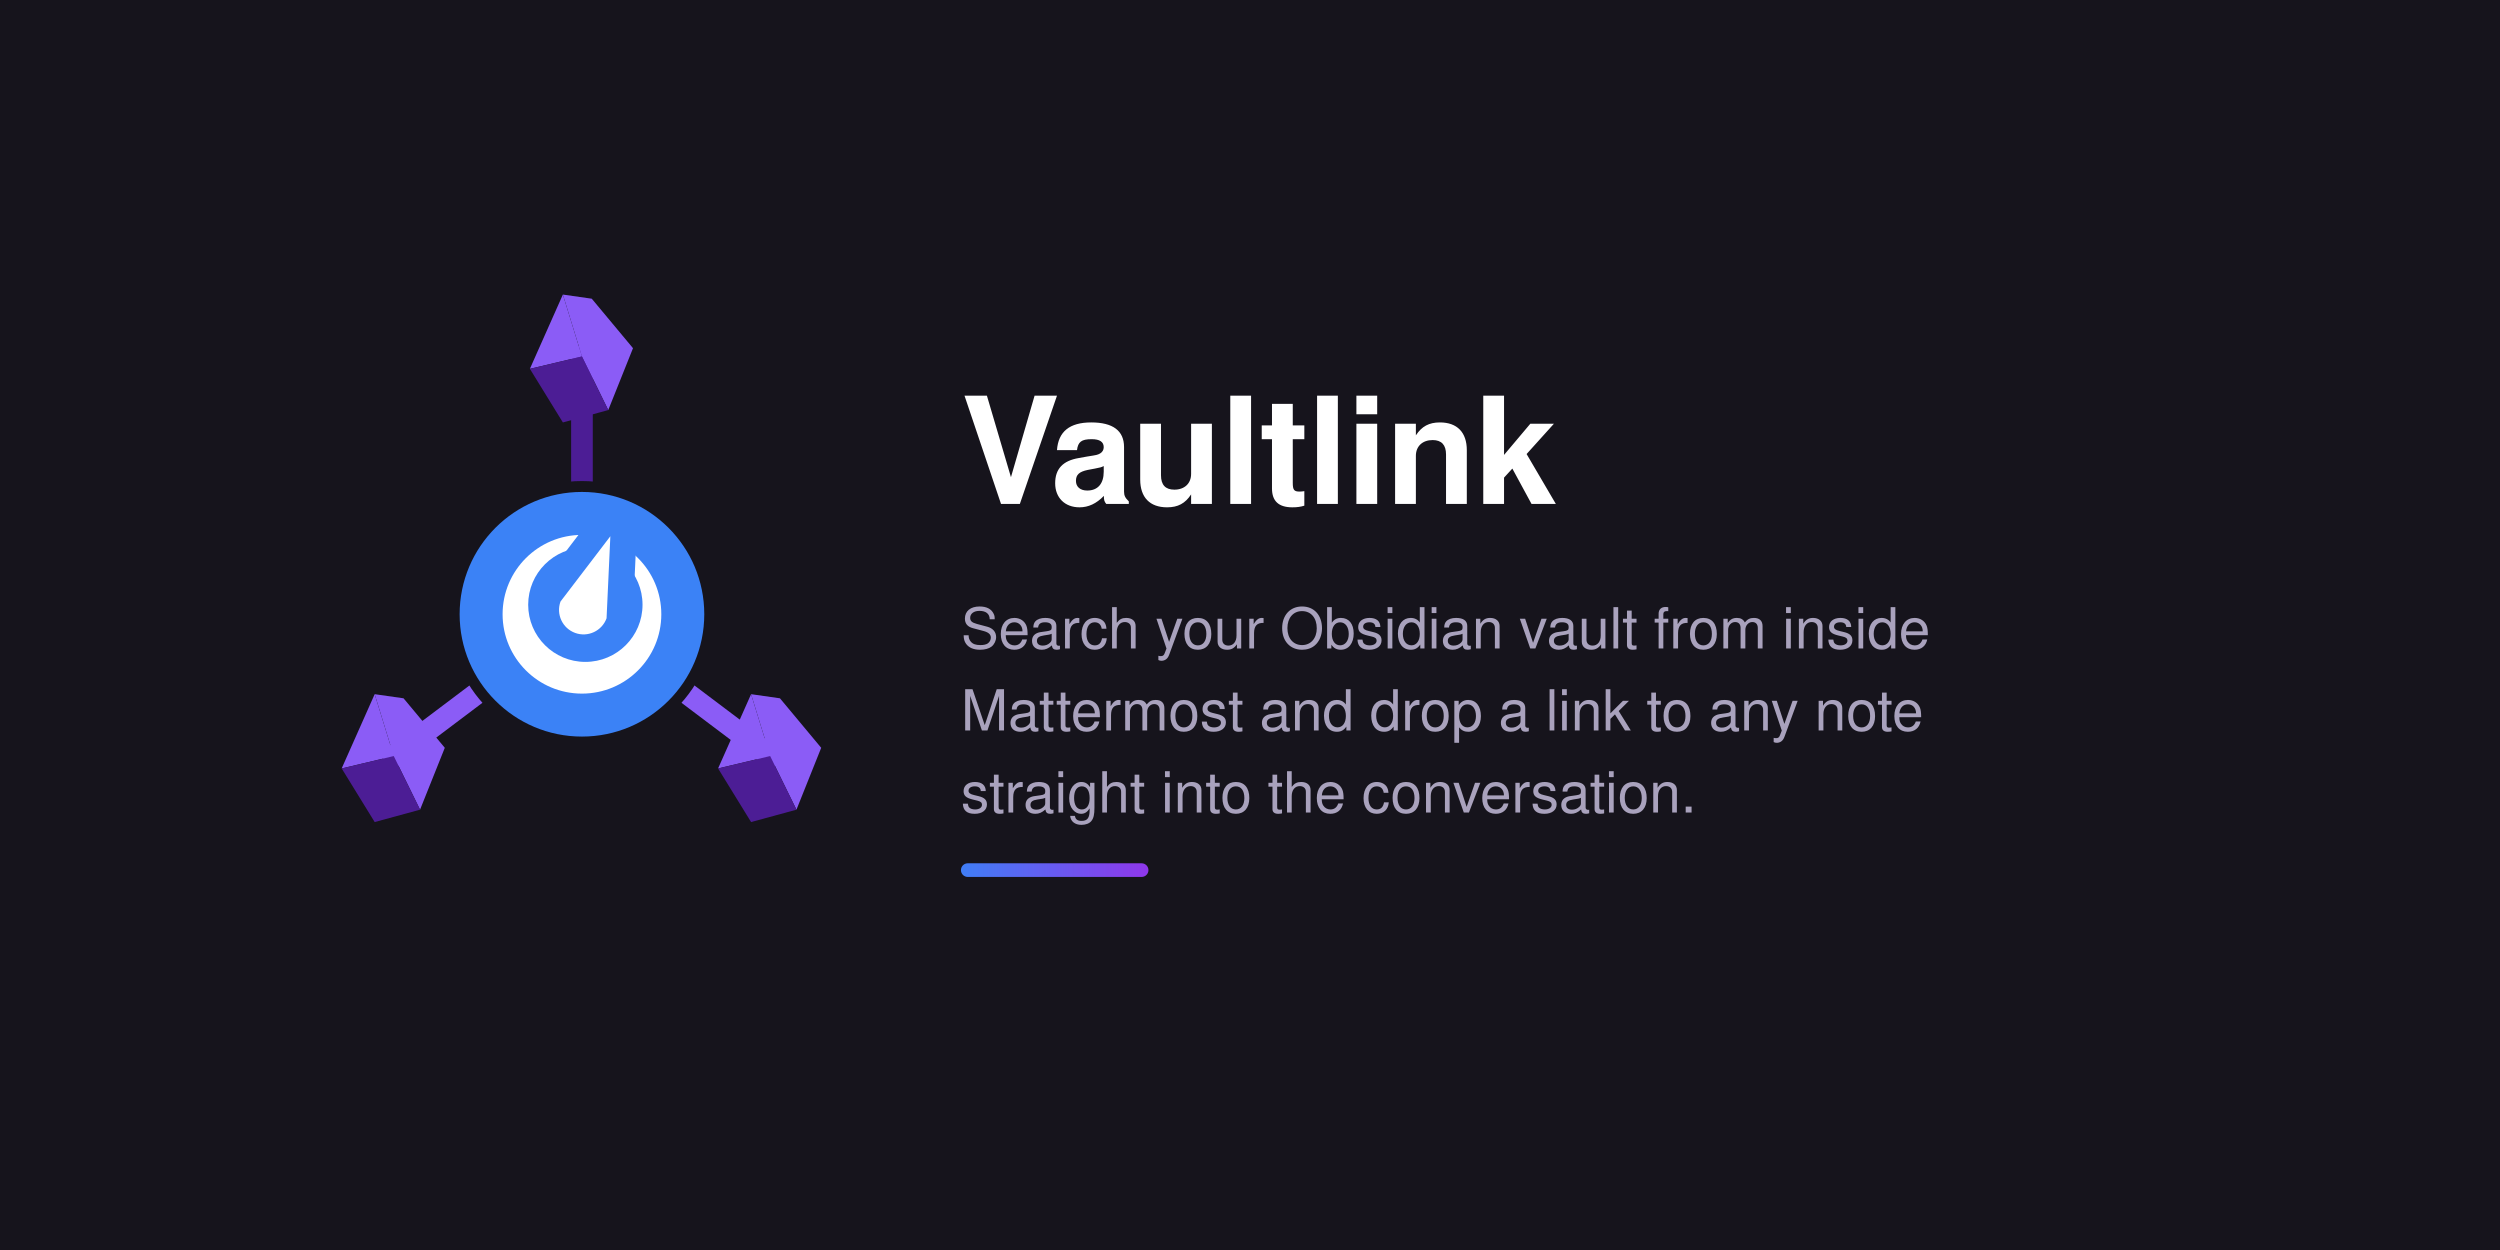
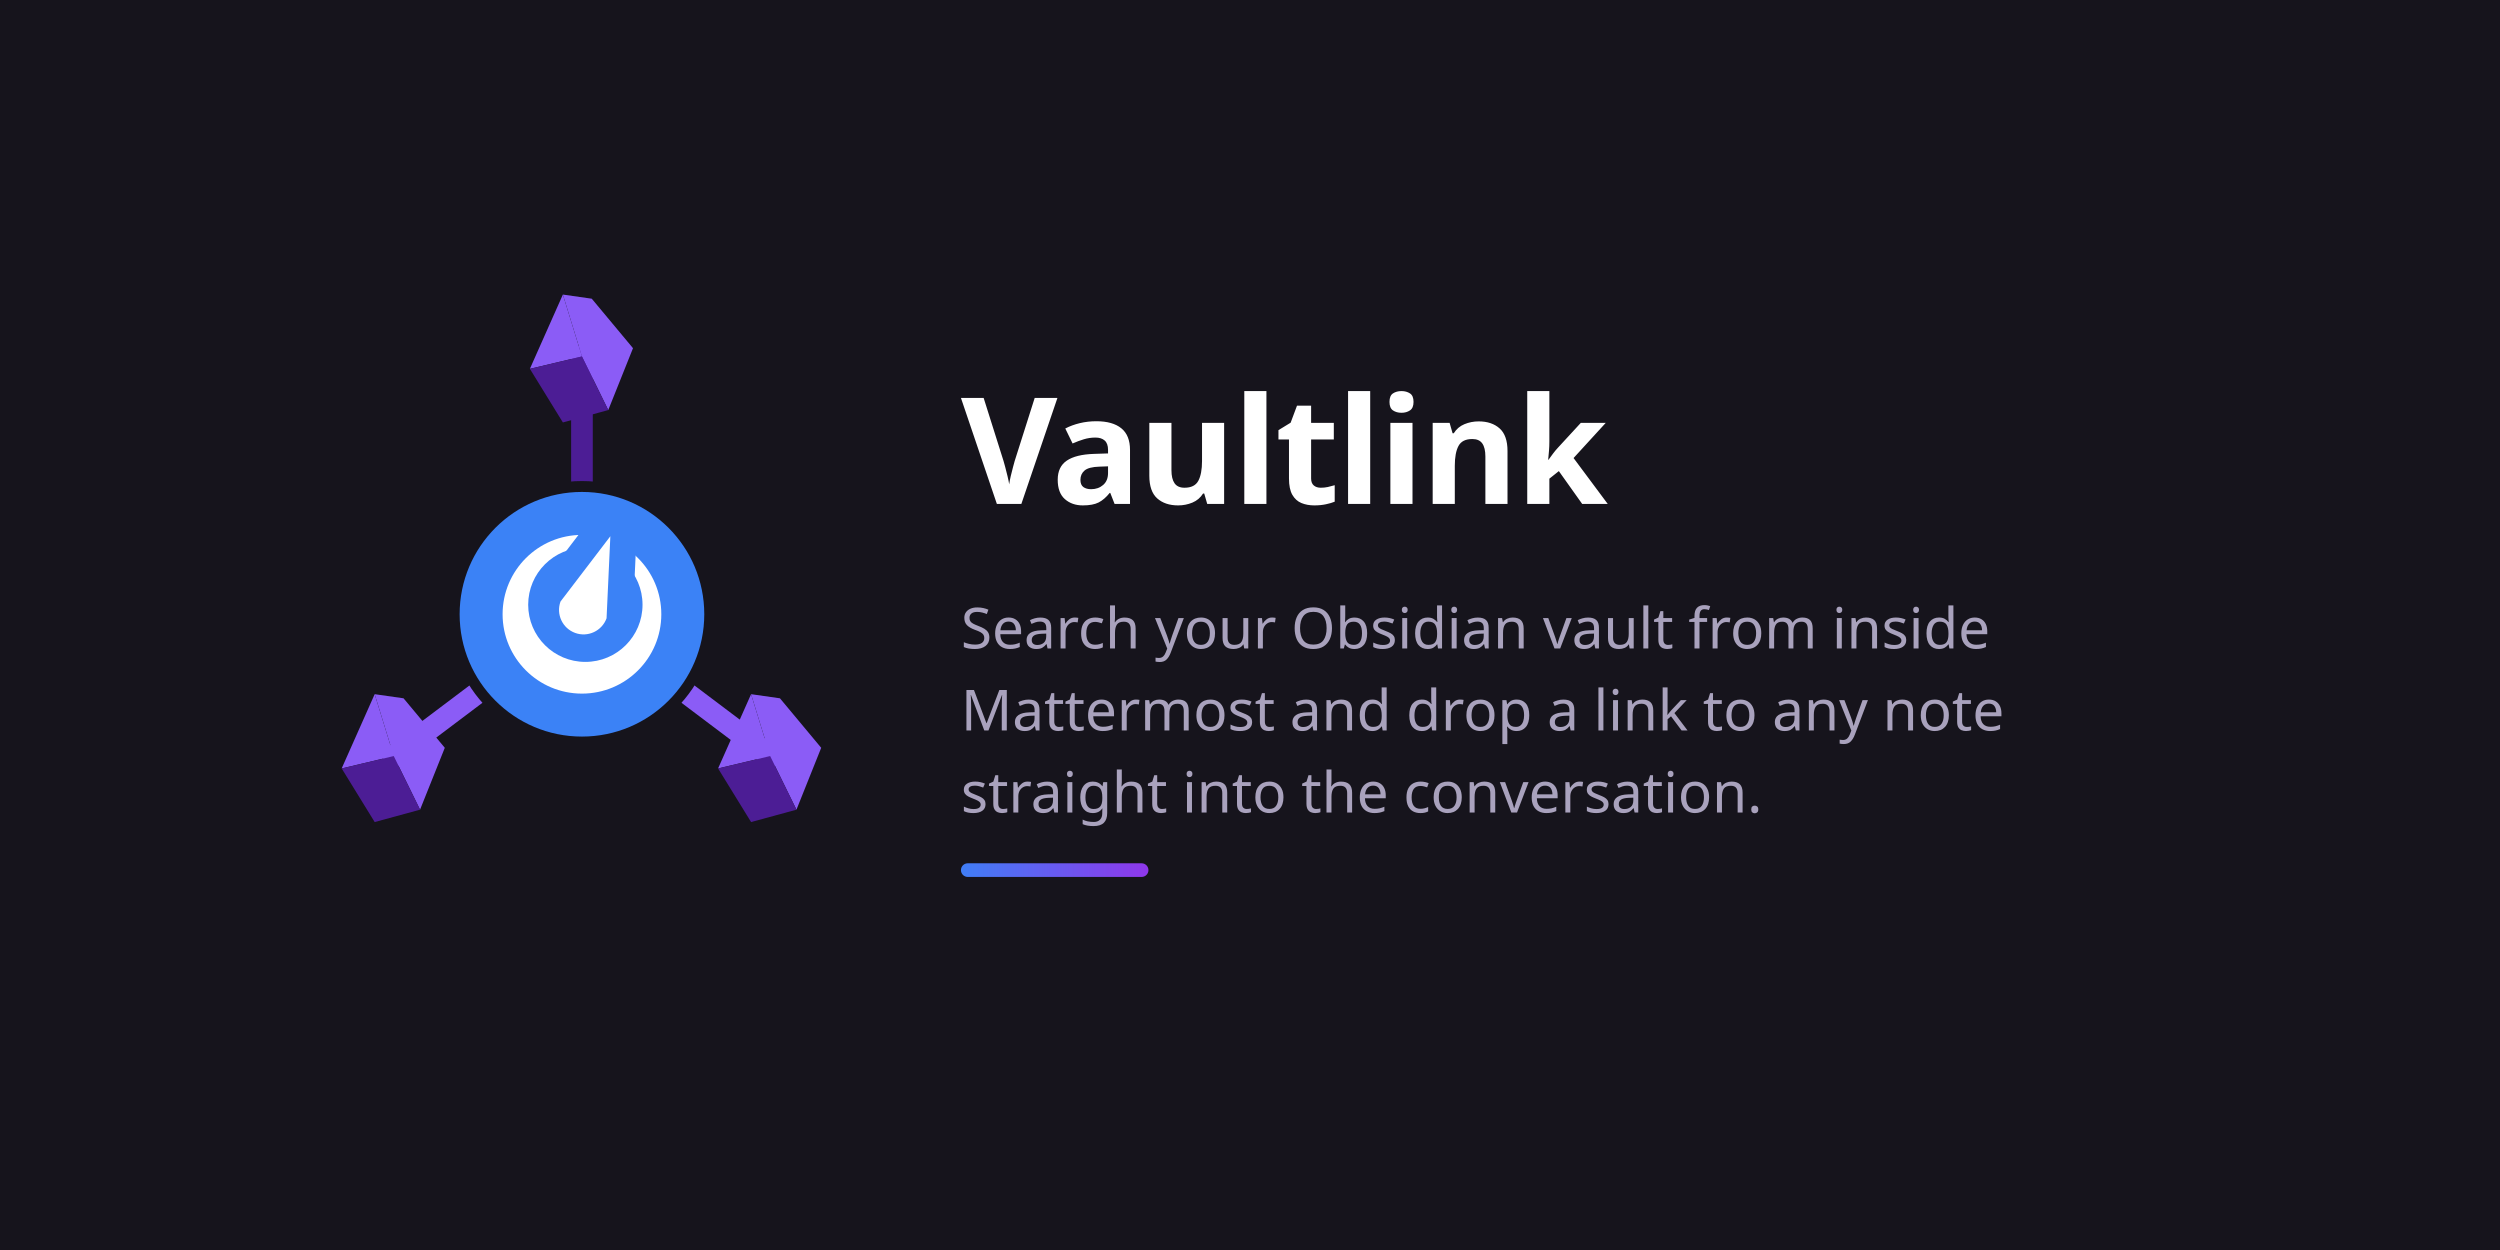
<svg xmlns="http://www.w3.org/2000/svg" viewBox="0 0 1280 640" width="1280" height="640">
  <defs>
    <linearGradient id="rule" x1="0" y1="0" x2="1" y2="0">
      <stop offset="0%" stop-color="#407EF6" />
      <stop offset="100%" stop-color="#8F37EB" />
    </linearGradient>
    <g id="obsidian-node">
      <polygon points="0,0 -101,24 -37,-120" fill="#8B5CF6" />
      <polygon points="0,0 -37,-120 19,-112 99,-16 51,104" fill="#8B5CF6" />
      <polygon points="0,0 51,104 -37,128 -101,24" fill="#4C1D95" />
    </g>
    <mask id="gap-mask">
      <rect x="0" y="0" width="512" height="512" fill="white" />
      <circle cx="256" cy="280" r="103.34" fill="black" />
    </mask>
    <g id="vaultlink-mark">
      <g mask="url(#gap-mask)">
        <path d="M 256 280 L 256 80" stroke="#4C1D95" stroke-width="16.8" stroke-linecap="round" />
        <path d="M 256 280 L 110 390 M 256 280 L 402 390" stroke="#8B5CF6" stroke-width="16.8" stroke-linecap="round" />
      </g>
      <g transform="translate(256, 280) scale(1.056)">
        <circle cx="0" cy="0" r="89.86" fill="#3B82F6" />
        <circle cx="0" cy="0" r="58.3" fill="#FFFFFF" />
        <circle cx="2.5" cy="-7.0" r="42" fill="#3B82F6" />
        <g transform="rotate(20) translate(0, -27) translate(0, -34) scale(1.2) translate(0, 34)">
          <path d="M 0,-34 L 15,14 A 15,15 0 0,1 -15,14 Z" fill="none" stroke="#3B82F6" stroke-width="32" stroke-linejoin="round" stroke-linecap="round" />
          <path d="M 0,-34 L 15,14 A 15,15 0 0,1 -15,14 Z" fill="#FFFFFF" />
        </g>
      </g>
      <use href="#obsidian-node" transform="translate(256, 80) scale(0.40)" />
      <use href="#obsidian-node" transform="translate(110, 390) scale(0.40)" />
      <use href="#obsidian-node" transform="translate(402, 390) scale(0.40)" />
    </g>
  </defs>
  <rect width="1280" height="640" fill="#16141C" />
  <g transform="translate(129.0, 129.7) scale(0.66)">
    <use href="#vaultlink-mark" />
  </g>
-   <g font-family="Helvetica Neue, Helvetica, Arial, sans-serif">
-     <text x="492" y="258" fill="#FFFFFF" font-size="76" font-weight="700" letter-spacing="-1">Vaultlink</text>
+   <g font-family="Bricolage Grotesque, ui-sans-serif, system-ui, sans-serif">
+     <text x="492" y="258" fill="#FFFFFF" font-size="76" font-weight="700" letter-spacing="-1.52">Vaultlink</text>
    <text x="492" y="332" fill="#A9A2BD" font-size="29" font-weight="400">
      <tspan x="492" dy="0">Search your Obsidian vault from inside</tspan>
      <tspan x="492" dy="42">Mattermost and drop a link to any note</tspan>
      <tspan x="492" dy="42">straight into the conversation.</tspan>
    </text>
  </g>
  <rect x="492" y="442" width="96" height="7" rx="3.5" fill="url(#rule)" />
</svg>
